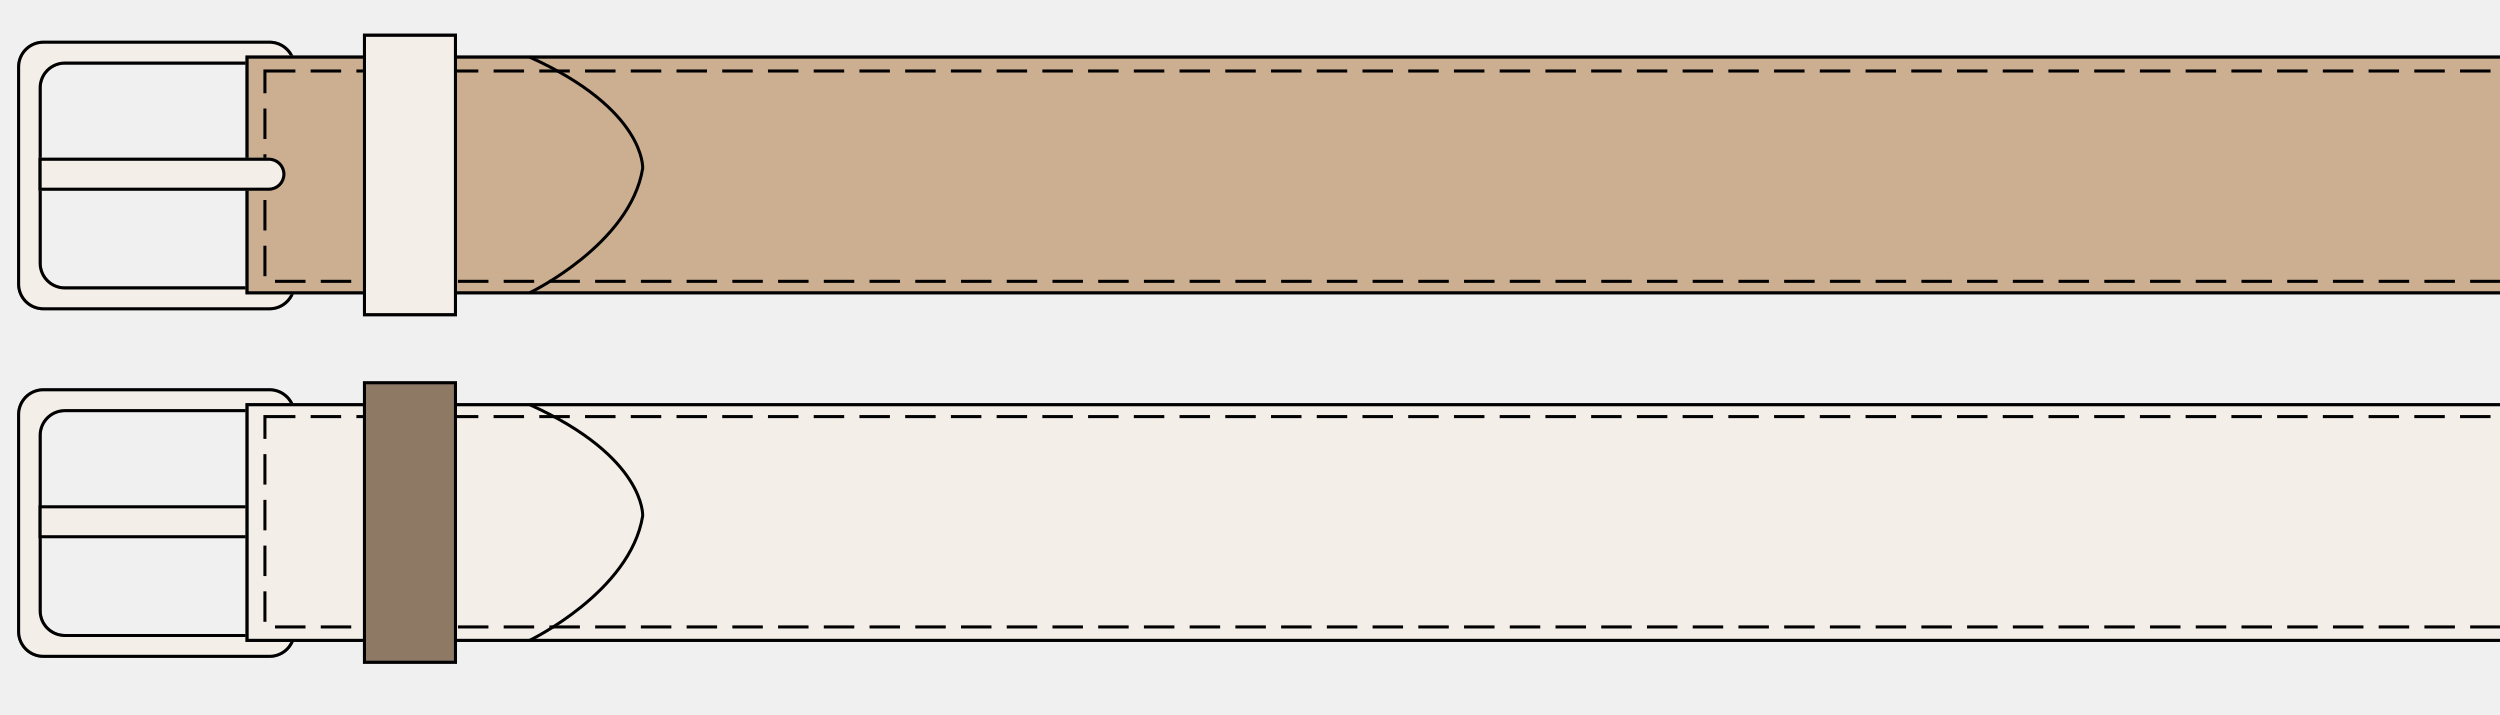
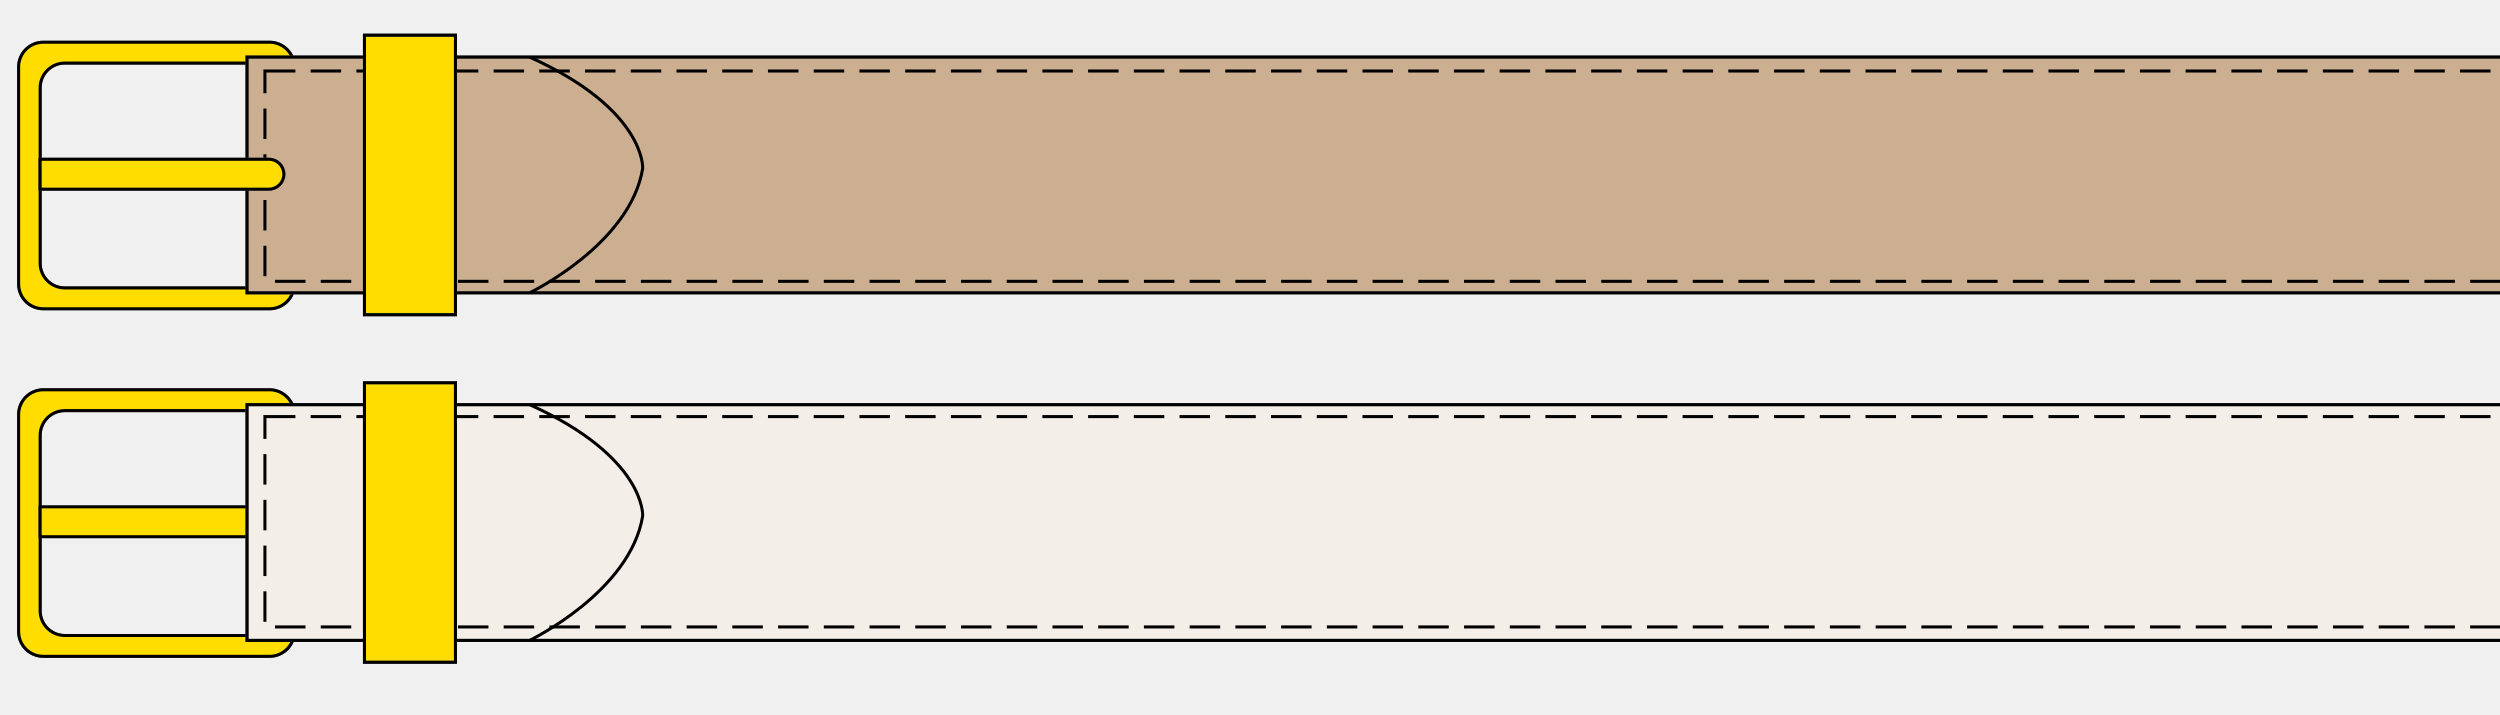
<svg xmlns="http://www.w3.org/2000/svg" width="820" height="234.5" viewBox="0 0 820 234.5">
  <defs>
    <clipPath id="clip-path">
      <rect id="Rectángulo_402119" data-name="Rectángulo 402119" width="120.5" height="820" transform="translate(642.343 2780)" fill="#fff" stroke="#707070" stroke-width="1" />
    </clipPath>
  </defs>
-   <g id="Grupo_1107089" data-name="Grupo 1107089" transform="translate(-390 -20903.188)">
+   <g id="Grupo_1107073" data-name="Grupo 1107073" transform="translate(-390 -20903.188)">
    <g id="Grupo_1106876" data-name="Grupo 1106876" transform="translate(0 55.17)">
      <g id="Enmascarar_grupo_1098683" data-name="Enmascarar grupo 1098683" transform="translate(-2390 21610.861) rotate(-90)" clip-path="url(#clip-path)">
        <g id="Grupo_1106622" data-name="Grupo 1106622" transform="translate(659.338 4684.165) rotate(-90)">
          <g id="Grupo_1106623" data-name="Grupo 1106623" transform="translate(0.276 0.276)">
            <path id="Trazado_891146" data-name="Trazado 891146" d="M435.624,87.93h-74.2a8.1,8.1,0,0,1-8.106-8.106V8.613A8.1,8.1,0,0,1,361.425.507h74.2a8.1,8.1,0,0,1,8.1,8.106V79.824a8.1,8.1,0,0,1-8.1,8.106M436.668,73V15.434a8.1,8.1,0,0,0-8.1-8.1H368.476a8.1,8.1,0,0,0-8.1,8.1V73a8.1,8.1,0,0,0,8.1,8.1h60.091a8.1,8.1,0,0,0,8.1-8.1" transform="translate(1454.052 1.449)" fill="#fff" stroke="#707070" stroke-width="1" />
-             <path id="Trazado_891147" data-name="Trazado 891147" d="M435.624,87.93h-74.2a8.1,8.1,0,0,1-8.106-8.106V8.613A8.1,8.1,0,0,1,361.425.507h74.2a8.1,8.1,0,0,1,8.1,8.106V79.824A8.1,8.1,0,0,1,435.624,87.93ZM436.668,73V15.434a8.1,8.1,0,0,0-8.1-8.1H368.476a8.1,8.1,0,0,0-8.1,8.1V73a8.1,8.1,0,0,0,8.1,8.1h60.091A8.1,8.1,0,0,0,436.668,73Z" transform="translate(1454.052 1.449)" fill="#f4eee8" stroke="#000" stroke-miterlimit="10" stroke-width="1" />
+             <path id="Trazado_891147" data-name="Trazado 891147" d="M435.624,87.93h-74.2a8.1,8.1,0,0,1-8.106-8.106V8.613A8.1,8.1,0,0,1,361.425.507h74.2a8.1,8.1,0,0,1,8.1,8.106V79.824A8.1,8.1,0,0,1,435.624,87.93ZM436.668,73V15.434a8.1,8.1,0,0,0-8.1-8.1H368.476a8.1,8.1,0,0,0-8.1,8.1V73a8.1,8.1,0,0,0,8.1,8.1h60.091A8.1,8.1,0,0,0,436.668,73Z" transform="translate(1454.052 1.449)" fill="#fd0" stroke="#000" stroke-miterlimit="10" stroke-width="1" />
            <path id="Trazado_891148" data-name="Trazado 891148" d="M.125,40.189h0A38.662,38.662,0,0,1,38.791,1.528h1784.2V78.854H38.791A38.666,38.666,0,0,1,.125,40.189M218.743,26.863a12.225,12.225,0,1,0,12.225,12.225,12.223,12.223,0,0,0-12.225-12.225m46.285,0a12.225,12.225,0,1,0,12.225,12.225,12.228,12.228,0,0,0-12.225-12.225m46.285,0a12.225,12.225,0,1,0,12.225,12.225,12.228,12.228,0,0,0-12.225-12.225m46.285,0a12.225,12.225,0,1,0,12.225,12.225A12.228,12.228,0,0,0,357.6,26.863m46.285,0a12.225,12.225,0,1,0,12.225,12.225,12.228,12.228,0,0,0-12.225-12.225" transform="translate(-0.125 5.653)" fill="#ccaf91" stroke="#707070" stroke-width="1" />
            <g id="Rectángulo_402392" data-name="Rectángulo 402392" transform="translate(1817.495 80.445) rotate(180)" fill="#ccaf91" stroke="#000" stroke-width="1" stroke-dasharray="10 5">
              <rect width="745.657" height="70" stroke="none" />
              <rect x="0.5" y="0.5" width="744.657" height="69" fill="none" />
            </g>
            <path id="Trazado_891149" data-name="Trazado 891149" d="M.125,40.189h0A38.662,38.662,0,0,1,38.791,1.528h1784.2V78.854H38.791A38.666,38.666,0,0,1,.125,40.189ZM218.743,26.863a12.225,12.225,0,1,0,12.225,12.225A12.223,12.223,0,0,0,218.743,26.863Zm46.285,0a12.225,12.225,0,1,0,12.225,12.225A12.228,12.228,0,0,0,265.028,26.863Zm46.285,0a12.225,12.225,0,1,0,12.225,12.225A12.228,12.228,0,0,0,311.313,26.863Zm46.285,0a12.225,12.225,0,1,0,12.225,12.225A12.228,12.228,0,0,0,357.6,26.863Zm46.285,0a12.225,12.225,0,1,0,12.225,12.225A12.228,12.228,0,0,0,403.884,26.863Z" transform="translate(-0.125 5.653)" fill="none" stroke="#000" stroke-miterlimit="10" stroke-width="1" />
-             <path id="Trazado_892339" data-name="Trazado 892339" d="M0,0H29.849V91.685H0Z" transform="translate(1754.495 0)" fill="#f4eee8" stroke="#707070" stroke-width="1" />
+             <path id="Trazado_892339" data-name="Trazado 892339" d="M0,0H29.849V91.685H0Z" transform="translate(1754.495 0)" fill="#fd0" stroke="#707070" stroke-width="1" />
            <rect id="Rectángulo_402096" data-name="Rectángulo 402096" width="29.849" height="91.685" transform="translate(1754.495 0)" fill="none" stroke="#000" stroke-miterlimit="10" stroke-width="1" />
            <path id="Trazado_891150" data-name="Trazado 891150" d="M358.888,17.983h75.034V8.173H358.888a4.9,4.9,0,0,0,0,9.81" transform="translate(1456.798 33.012)" stroke="#707070" stroke-width="1" />
-             <path id="Trazado_891151" data-name="Trazado 891151" d="M358.888,17.983h75.034V8.173H358.888a4.9,4.9,0,0,0,0,9.81Z" transform="translate(1456.798 33.012)" fill="#f4eee8" stroke="#000" stroke-miterlimit="10" stroke-width="1" />
+             <path id="Trazado_891151" data-name="Trazado 891151" d="M358.888,17.983h75.034V8.173H358.888a4.9,4.9,0,0,0,0,9.81Z" transform="translate(1456.798 33.012)" fill="#fd0" stroke="#000" stroke-miterlimit="10" stroke-width="1" />
            <path id="Trazado_891152" data-name="Trazado 891152" d="M368.088,1.528s-33.047,15.884-37.1,40.83c0,0-1.064,19.261,37.1,36.5" transform="translate(1362.1 5.653)" fill="none" stroke="#000" stroke-miterlimit="10" stroke-width="1" />
          </g>
        </g>
      </g>
      <g id="Enmascarar_grupo_1098683-2" data-name="Enmascarar grupo 1098683" transform="translate(-2390 21724.861) rotate(-90)" clip-path="url(#clip-path)">
        <g id="Grupo_1106622-2" data-name="Grupo 1106622" transform="translate(659.338 4684.165) rotate(-90)">
          <g id="Grupo_1106623-2" data-name="Grupo 1106623" transform="translate(0.276 0.276)">
            <path id="Trazado_891146-2" data-name="Trazado 891146" d="M435.624,87.93h-74.2a8.1,8.1,0,0,1-8.106-8.106V8.613A8.1,8.1,0,0,1,361.425.507h74.2a8.1,8.1,0,0,1,8.1,8.106V79.824a8.1,8.1,0,0,1-8.1,8.106M436.668,73V15.434a8.1,8.1,0,0,0-8.1-8.1H368.476a8.1,8.1,0,0,0-8.1,8.1V73a8.1,8.1,0,0,0,8.1,8.1h60.091a8.1,8.1,0,0,0,8.1-8.1" transform="translate(1454.052 1.449)" fill="#fff" stroke="#707070" stroke-width="1" />
-             <path id="Trazado_891147-2" data-name="Trazado 891147" d="M435.624,87.93h-74.2a8.1,8.1,0,0,1-8.106-8.106V8.613A8.1,8.1,0,0,1,361.425.507h74.2a8.1,8.1,0,0,1,8.1,8.106V79.824A8.1,8.1,0,0,1,435.624,87.93ZM436.668,73V15.434a8.1,8.1,0,0,0-8.1-8.1H368.476a8.1,8.1,0,0,0-8.1,8.1V73a8.1,8.1,0,0,0,8.1,8.1h60.091A8.1,8.1,0,0,0,436.668,73Z" transform="translate(1454.052 1.449)" fill="#f4eee8" stroke="#000" stroke-miterlimit="10" stroke-width="1" />
-             <path id="Trazado_891151-2" data-name="Trazado 891151" d="M358.888,17.983h75.034V8.173H358.888a4.9,4.9,0,0,0,0,9.81Z" transform="translate(1456.798 33.012)" fill="#f4eee8" stroke="#000" stroke-miterlimit="10" stroke-width="1" />
+             <path id="Trazado_891147-2" data-name="Trazado 891147" d="M435.624,87.93h-74.2a8.1,8.1,0,0,1-8.106-8.106V8.613A8.1,8.1,0,0,1,361.425.507h74.2a8.1,8.1,0,0,1,8.1,8.106V79.824A8.1,8.1,0,0,1,435.624,87.93ZM436.668,73V15.434a8.1,8.1,0,0,0-8.1-8.1H368.476a8.1,8.1,0,0,0-8.1,8.1V73a8.1,8.1,0,0,0,8.1,8.1h60.091A8.1,8.1,0,0,0,436.668,73Z" transform="translate(1454.052 1.449)" fill="#fd0" stroke="#000" stroke-miterlimit="10" stroke-width="1" />
+             <path id="Trazado_891151-2" data-name="Trazado 891151" d="M358.888,17.983h75.034V8.173H358.888a4.9,4.9,0,0,0,0,9.81Z" transform="translate(1456.798 33.012)" fill="#fd0" stroke="#000" stroke-miterlimit="10" stroke-width="1" />
            <path id="Trazado_891148-2" data-name="Trazado 891148" d="M.125,40.189h0A38.662,38.662,0,0,1,38.791,1.528h1784.2V78.854H38.791A38.666,38.666,0,0,1,.125,40.189M218.743,26.863a12.225,12.225,0,1,0,12.225,12.225,12.223,12.223,0,0,0-12.225-12.225m46.285,0a12.225,12.225,0,1,0,12.225,12.225,12.228,12.228,0,0,0-12.225-12.225m46.285,0a12.225,12.225,0,1,0,12.225,12.225,12.228,12.228,0,0,0-12.225-12.225m46.285,0a12.225,12.225,0,1,0,12.225,12.225A12.228,12.228,0,0,0,357.6,26.863m46.285,0a12.225,12.225,0,1,0,12.225,12.225,12.228,12.228,0,0,0-12.225-12.225" transform="translate(-0.125 5.653)" fill="#f4eee8" stroke="#707070" stroke-width="1" />
            <g id="Rectángulo_402393" data-name="Rectángulo 402393" transform="translate(1817.495 81.089) rotate(180)" fill="#f4eee8" stroke="#000" stroke-width="1" stroke-dasharray="10 5">
              <rect width="745.657" height="70" stroke="none" />
              <rect x="0.5" y="0.5" width="744.657" height="69" fill="none" />
            </g>
            <path id="Trazado_891149-2" data-name="Trazado 891149" d="M.125,40.189h0A38.662,38.662,0,0,1,38.791,1.528h1784.2V78.854H38.791A38.666,38.666,0,0,1,.125,40.189ZM218.743,26.863a12.225,12.225,0,1,0,12.225,12.225A12.223,12.223,0,0,0,218.743,26.863Zm46.285,0a12.225,12.225,0,1,0,12.225,12.225A12.228,12.228,0,0,0,265.028,26.863Zm46.285,0a12.225,12.225,0,1,0,12.225,12.225A12.228,12.228,0,0,0,311.313,26.863Zm46.285,0a12.225,12.225,0,1,0,12.225,12.225A12.228,12.228,0,0,0,357.6,26.863Zm46.285,0a12.225,12.225,0,1,0,12.225,12.225A12.228,12.228,0,0,0,403.884,26.863Z" transform="translate(-0.125 5.653)" fill="none" stroke="#000" stroke-miterlimit="10" stroke-width="1" />
-             <path id="Trazado_892340" data-name="Trazado 892340" d="M0,0H29.849V91.685H0Z" transform="translate(1754.495 0)" fill="#8d7964" stroke="#707070" stroke-width="1" />
+             <path id="Trazado_892340" data-name="Trazado 892340" d="M0,0H29.849V91.685H0Z" transform="translate(1754.495 0)" fill="#fd0" stroke="#707070" stroke-width="1" />
            <rect id="Rectángulo_402096-2" data-name="Rectángulo 402096" width="29.849" height="91.685" transform="translate(1754.495 0)" fill="none" stroke="#000" stroke-miterlimit="10" stroke-width="1" />
            <path id="Trazado_891152-2" data-name="Trazado 891152" d="M368.088,1.528s-33.047,15.884-37.1,40.83c0,0-1.064,19.261,37.1,36.5" transform="translate(1362.1 5.653)" fill="none" stroke="#000" stroke-miterlimit="10" stroke-width="1" />
          </g>
        </g>
      </g>
    </g>
  </g>
</svg>
